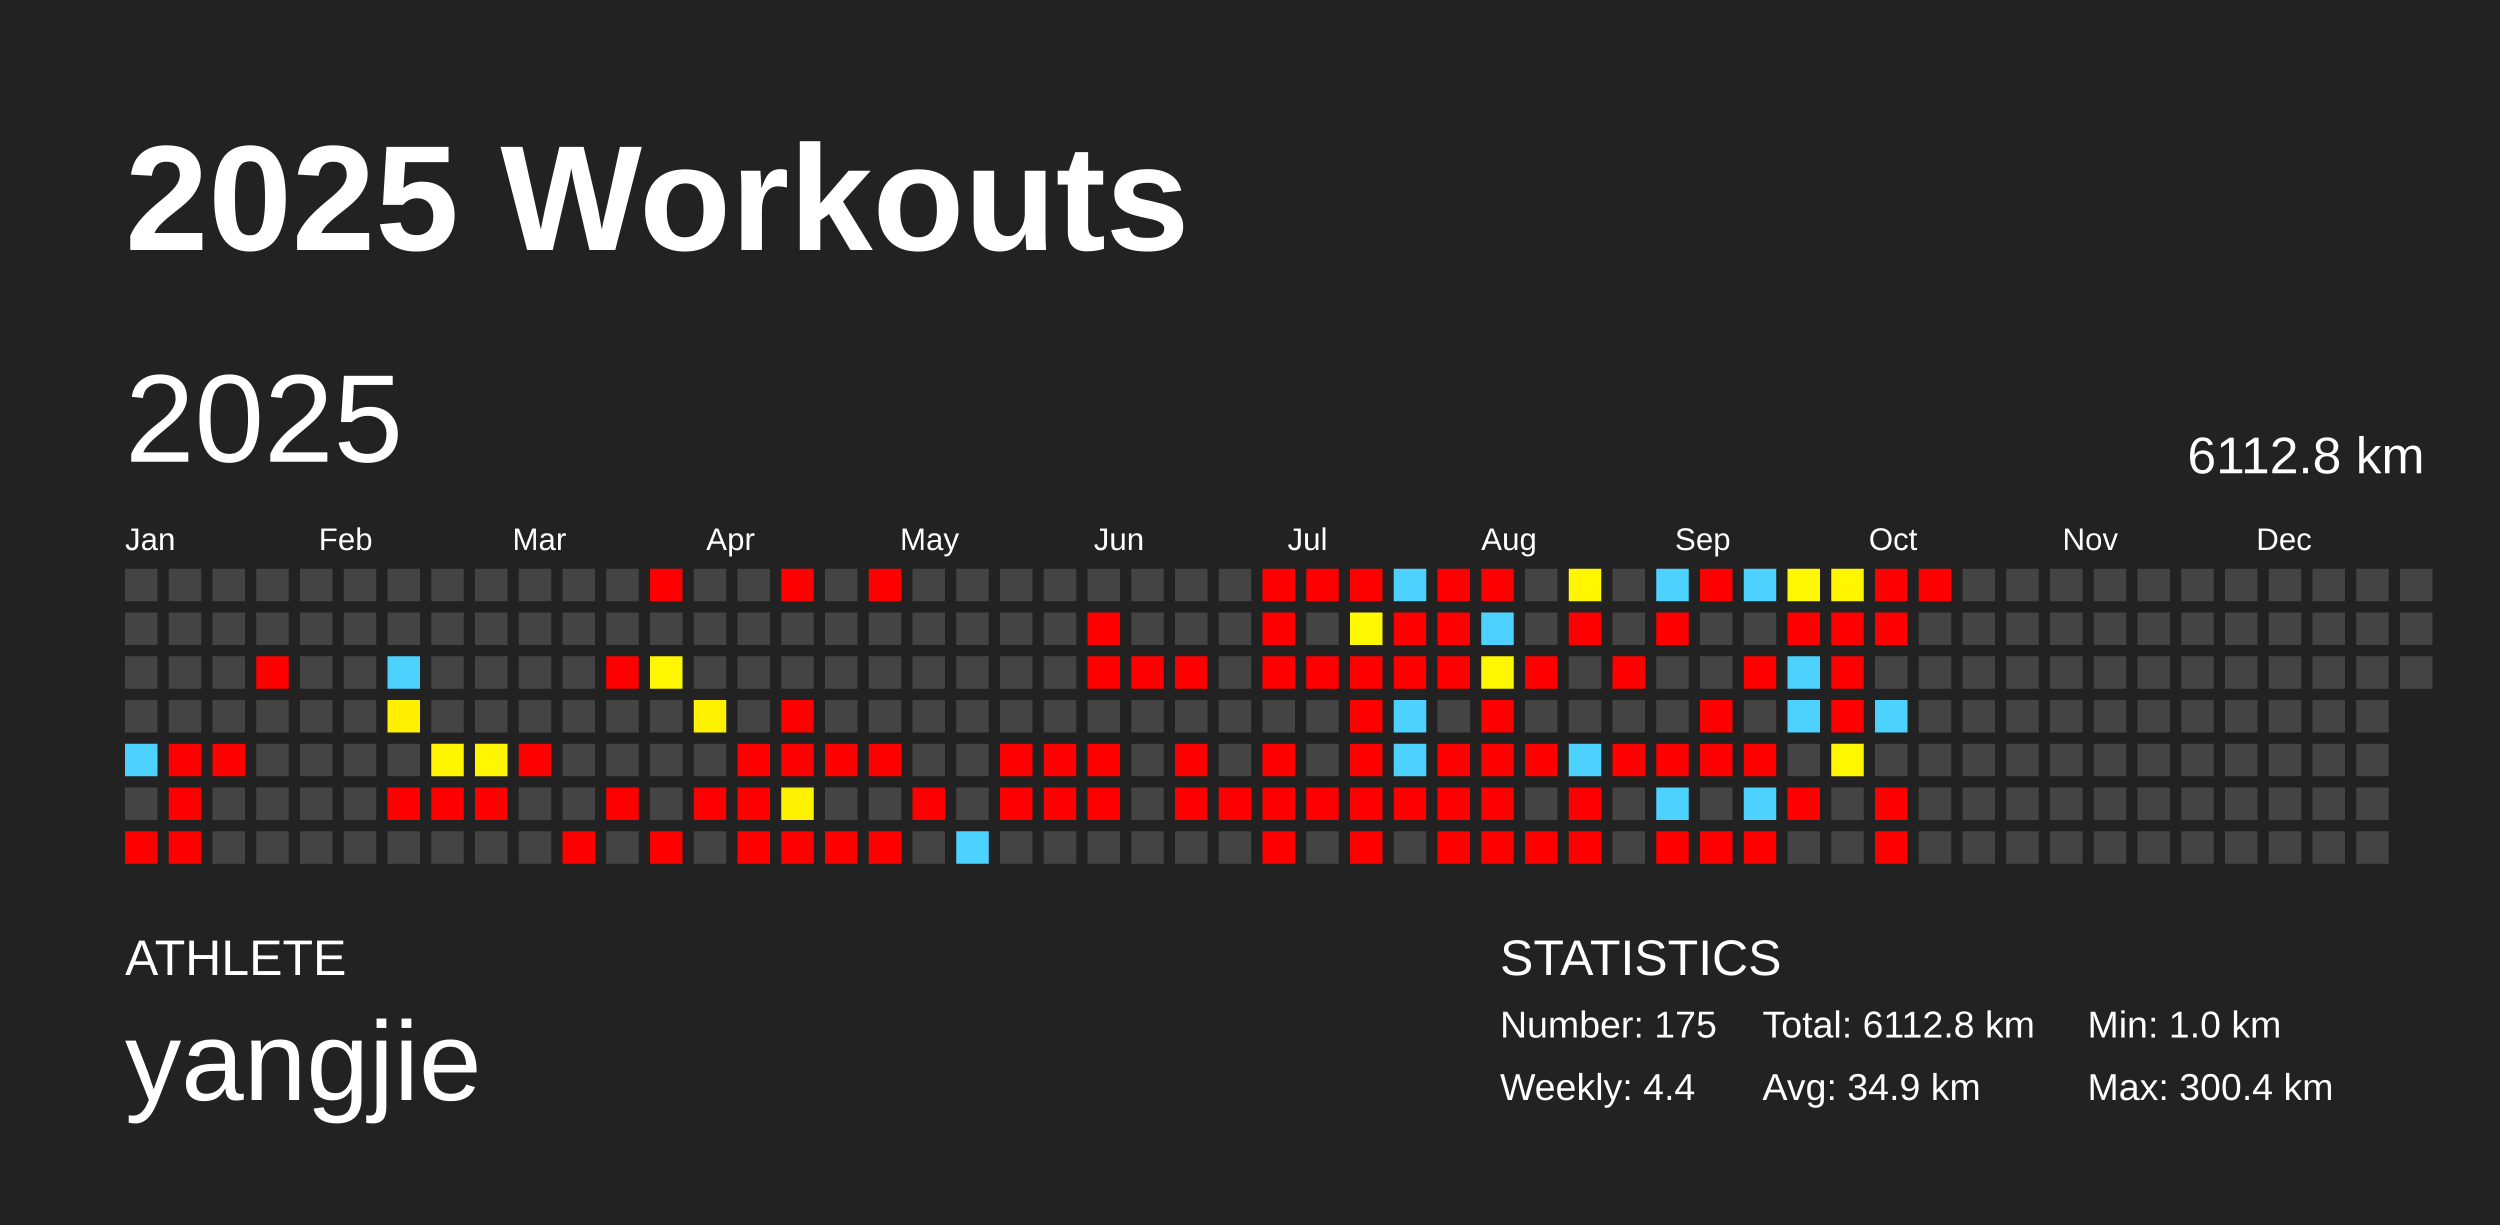
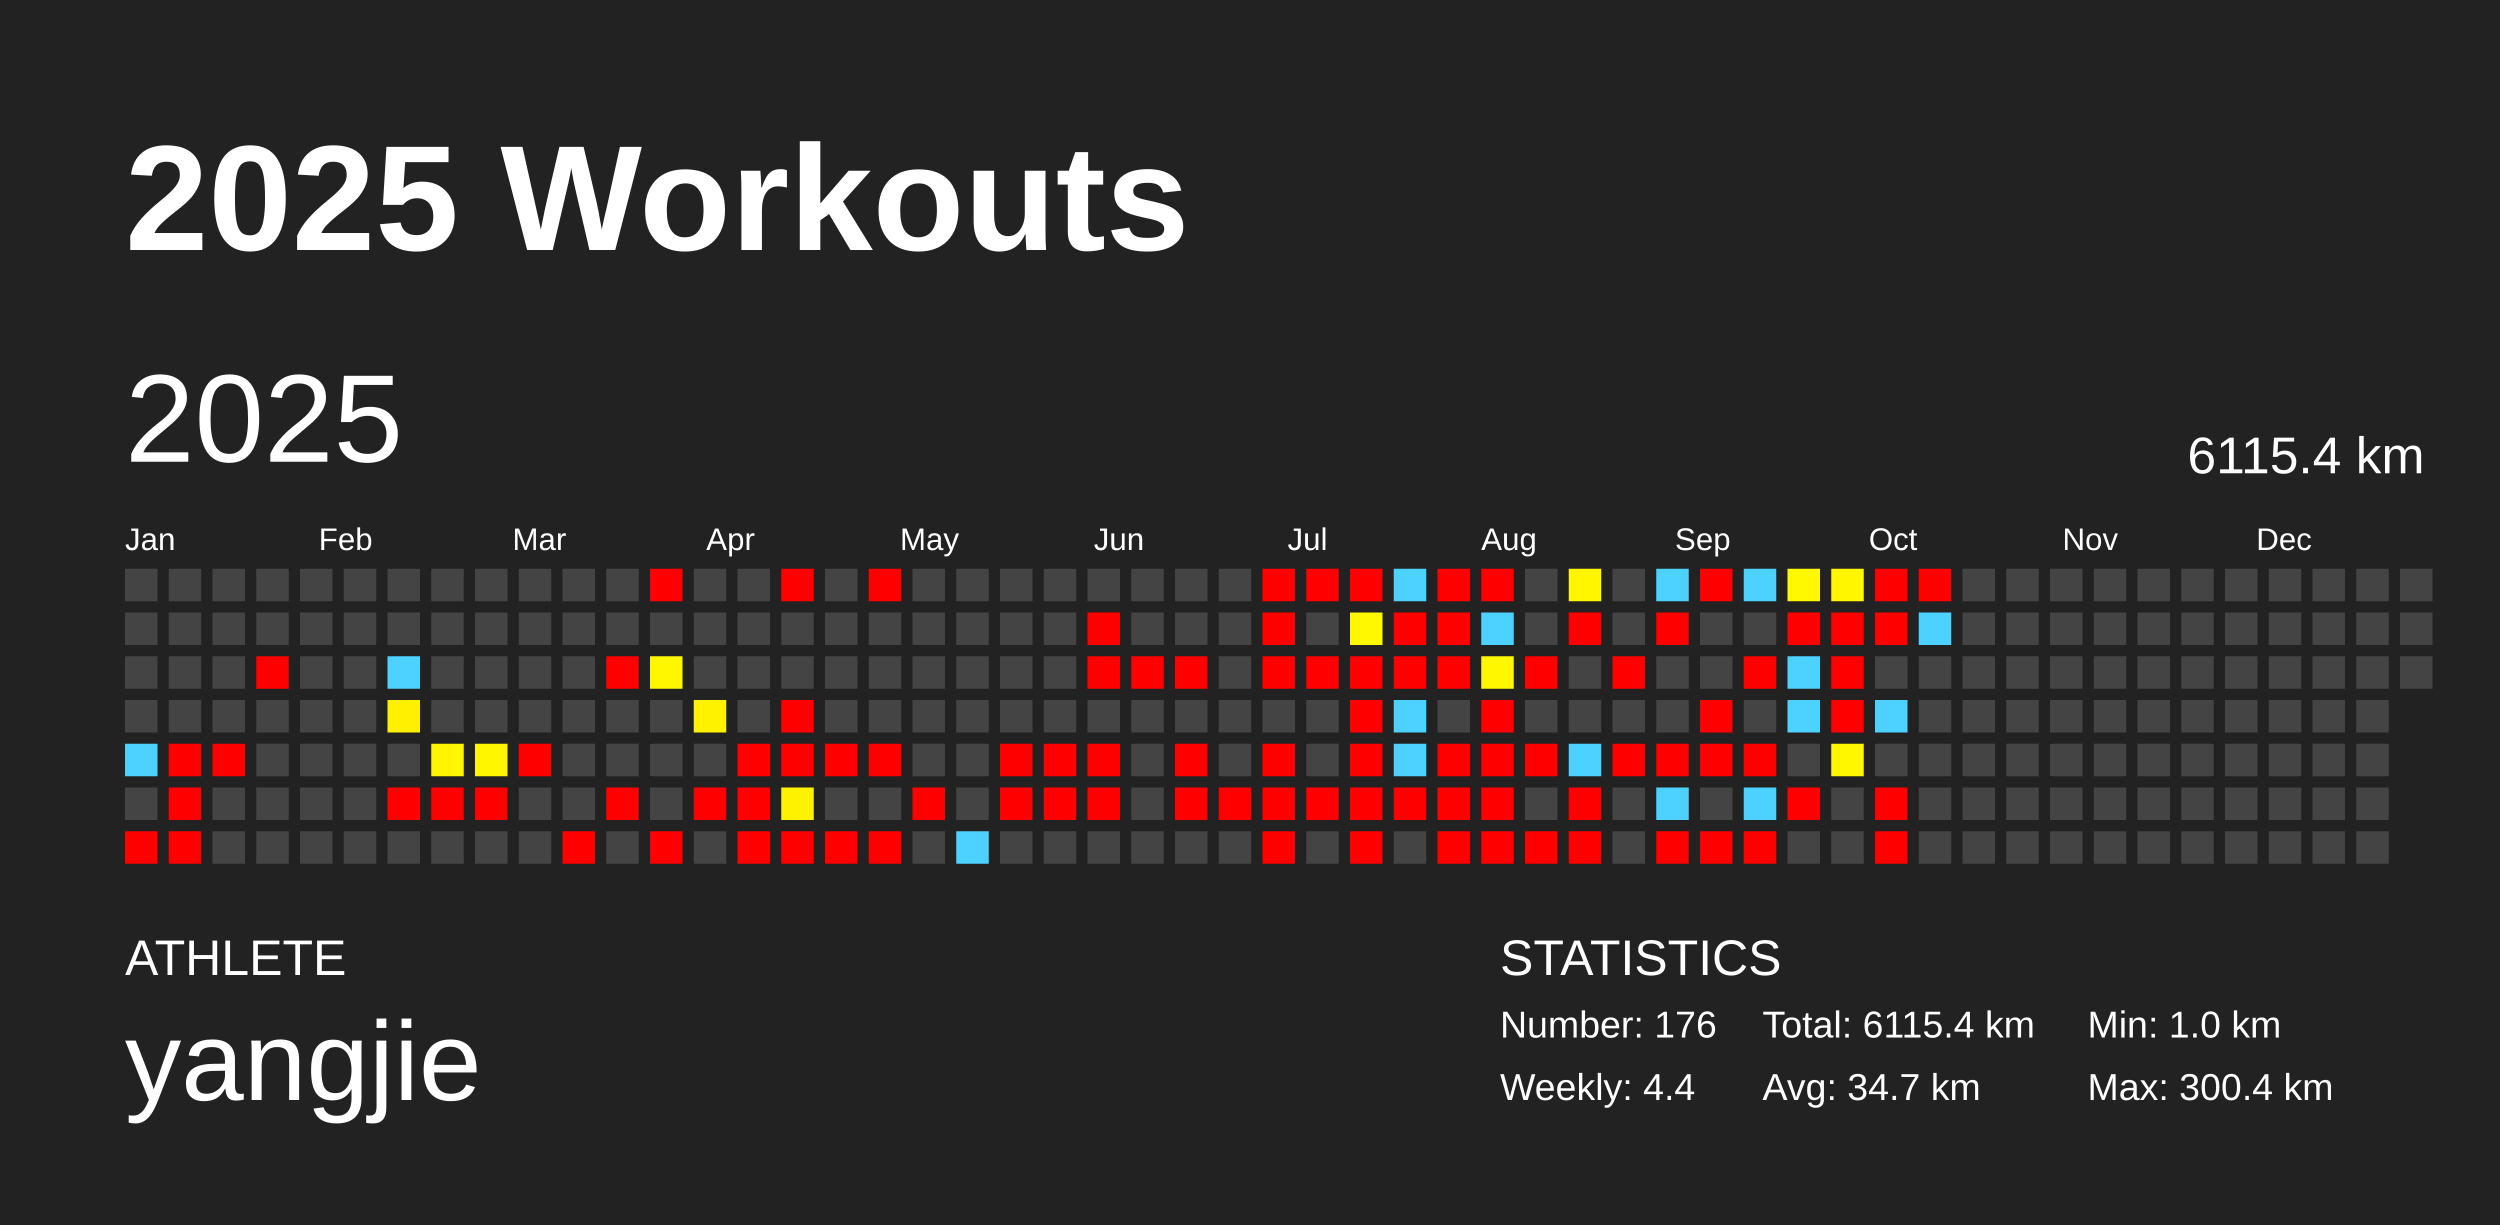
<svg xmlns="http://www.w3.org/2000/svg" baseProfile="full" height="98mm" version="1.1" viewBox="0,0,200,98" width="200mm">
  <defs />
  <rect fill="#222222" height="98" width="200" x="0" y="0" />
  <text fill="#FFFFFF" style="font-size:12px; font-family:Arial; font-weight:bold;" x="10" y="20">2025 Workouts</text>
  <text fill="#FFFFFF" style="font-size:4px; font-family:Arial" x="10" y="78">ATHLETE</text>
  <text fill="#FFFFFF" style="font-size:9px; font-family:Arial" x="10" y="88">yangjie</text>
  <text fill="#FFFFFF" style="font-size:4px; font-family:Arial" x="120" y="78">STATISTICS</text>
-   <text fill="#FFFFFF" style="font-size:3px; font-family:Arial" x="120" y="83">Number: 175</text>
+   <text fill="#FFFFFF" style="font-size:3px; font-family:Arial" x="120" y="83">Number: 176</text>
  <text fill="#FFFFFF" style="font-size:3px; font-family:Arial" x="120" y="88">Weekly: 4.4</text>
-   <text fill="#FFFFFF" style="font-size:3px; font-family:Arial" x="141" y="83">Total: 6112.8 km</text>
-   <text fill="#FFFFFF" style="font-size:3px; font-family:Arial" x="141" y="88">Avg: 34.9 km</text>
+   <text fill="#FFFFFF" style="font-size:3px; font-family:Arial" x="141" y="83">Total: 6115.4 km</text>
+   <text fill="#FFFFFF" style="font-size:3px; font-family:Arial" x="141" y="88">Avg: 34.7 km</text>
  <text fill="#FFFFFF" style="font-size:3px; font-family:Arial" x="167" y="83">Min: 1.0 km</text>
  <text fill="#FFFFFF" style="font-size:3px; font-family:Arial" x="167" y="88">Max: 300.4 km</text>
  <text dominant-baseline="hanging" fill="#FFFFFF" style="font-size:10.0px; font-family:Arial;" x="10" y="30">2025</text>
-   <text dominant-baseline="hanging" fill="#FFFFFF" style="font-size:4.125px; font-family:Arial;" x="175" y="35">6112.8 km</text>
+   <text dominant-baseline="hanging" fill="#FFFFFF" style="font-size:4.125px; font-family:Arial;" x="175" y="35">6115.4 km</text>
  <text fill="#FFFFFF" style="font-size:2.5px; font-family:Arial" x="10.0" y="44">Jan</text>
  <text fill="#FFFFFF" style="font-size:2.5px; font-family:Arial" x="25.5" y="44">Feb</text>
  <text fill="#FFFFFF" style="font-size:2.5px; font-family:Arial" x="41.0" y="44">Mar</text>
  <text fill="#FFFFFF" style="font-size:2.5px; font-family:Arial" x="56.5" y="44">Apr</text>
  <text fill="#FFFFFF" style="font-size:2.5px; font-family:Arial" x="72.0" y="44">May</text>
  <text fill="#FFFFFF" style="font-size:2.5px; font-family:Arial" x="87.5" y="44">Jun</text>
  <text fill="#FFFFFF" style="font-size:2.5px; font-family:Arial" x="103.0" y="44">Jul</text>
  <text fill="#FFFFFF" style="font-size:2.5px; font-family:Arial" x="118.5" y="44">Aug</text>
  <text fill="#FFFFFF" style="font-size:2.5px; font-family:Arial" x="134.0" y="44">Sep</text>
  <text fill="#FFFFFF" style="font-size:2.5px; font-family:Arial" x="149.5" y="44">Oct</text>
  <text fill="#FFFFFF" style="font-size:2.5px; font-family:Arial" x="165.0" y="44">Nov</text>
  <text fill="#FFFFFF" style="font-size:2.5px; font-family:Arial" x="180.5" y="44">Dec</text>
  <rect fill="#444444" height="2.6" width="2.6" x="10.0" y="45.5" />
  <rect fill="#444444" height="2.6" width="2.6" x="10.0" y="49.0" />
  <rect fill="#444444" height="2.6" width="2.6" x="10.0" y="52.5" />
  <rect fill="#444444" height="2.6" width="2.6" x="10.0" y="56.0" />
  <rect fill="#4dd2ff" height="2.6" width="2.6" x="10.0" y="59.5" />
  <rect fill="#444444" height="2.6" width="2.6" x="10.0" y="63.0" />
  <rect fill="red" height="2.6" width="2.6" x="10.0" y="66.5" />
  <rect fill="#444444" height="2.6" width="2.6" x="13.5" y="45.5" />
  <rect fill="#444444" height="2.6" width="2.6" x="13.5" y="49.0" />
  <rect fill="#444444" height="2.6" width="2.6" x="13.5" y="52.5" />
  <rect fill="#444444" height="2.6" width="2.6" x="13.5" y="56.0" />
  <rect fill="red" height="2.6" width="2.6" x="13.5" y="59.5" />
  <rect fill="red" height="2.6" width="2.6" x="13.5" y="63.0" />
  <rect fill="red" height="2.6" width="2.6" x="13.5" y="66.5" />
  <rect fill="#444444" height="2.6" width="2.6" x="17.0" y="45.5" />
  <rect fill="#444444" height="2.6" width="2.6" x="17.0" y="49.0" />
  <rect fill="#444444" height="2.6" width="2.6" x="17.0" y="52.5" />
  <rect fill="#444444" height="2.6" width="2.6" x="17.0" y="56.0" />
  <rect fill="red" height="2.6" width="2.6" x="17.0" y="59.5" />
  <rect fill="#444444" height="2.6" width="2.6" x="17.0" y="63.0" />
  <rect fill="#444444" height="2.6" width="2.6" x="17.0" y="66.5" />
  <rect fill="#444444" height="2.6" width="2.6" x="20.5" y="45.5" />
  <rect fill="#444444" height="2.6" width="2.6" x="20.5" y="49.0" />
  <rect fill="red" height="2.6" width="2.6" x="20.5" y="52.5" />
  <rect fill="#444444" height="2.6" width="2.6" x="20.5" y="56.0" />
  <rect fill="#444444" height="2.6" width="2.6" x="20.5" y="59.5" />
  <rect fill="#444444" height="2.6" width="2.6" x="20.5" y="63.0" />
  <rect fill="#444444" height="2.6" width="2.6" x="20.5" y="66.5" />
  <rect fill="#444444" height="2.6" width="2.6" x="24.0" y="45.5" />
  <rect fill="#444444" height="2.6" width="2.6" x="24.0" y="49.0" />
  <rect fill="#444444" height="2.6" width="2.6" x="24.0" y="52.5" />
  <rect fill="#444444" height="2.6" width="2.6" x="24.0" y="56.0" />
  <rect fill="#444444" height="2.6" width="2.6" x="24.0" y="59.5" />
  <rect fill="#444444" height="2.6" width="2.6" x="24.0" y="63.0" />
  <rect fill="#444444" height="2.6" width="2.6" x="24.0" y="66.5" />
  <rect fill="#444444" height="2.6" width="2.6" x="27.5" y="45.5" />
  <rect fill="#444444" height="2.6" width="2.6" x="27.5" y="49.0" />
  <rect fill="#444444" height="2.6" width="2.6" x="27.5" y="52.5" />
  <rect fill="#444444" height="2.6" width="2.6" x="27.5" y="56.0" />
  <rect fill="#444444" height="2.6" width="2.6" x="27.5" y="59.5" />
  <rect fill="#444444" height="2.6" width="2.6" x="27.5" y="63.0" />
  <rect fill="#444444" height="2.6" width="2.6" x="27.5" y="66.5" />
  <rect fill="#444444" height="2.6" width="2.6" x="31.0" y="45.5" />
  <rect fill="#444444" height="2.6" width="2.6" x="31.0" y="49.0" />
  <rect fill="#4dd2ff" height="2.6" width="2.6" x="31.0" y="52.5" />
  <rect fill="#fff000" height="2.6" width="2.6" x="31.0" y="56.0" />
  <rect fill="#444444" height="2.6" width="2.6" x="31.0" y="59.5" />
  <rect fill="red" height="2.6" width="2.6" x="31.0" y="63.0" />
  <rect fill="#444444" height="2.6" width="2.6" x="31.0" y="66.5" />
  <rect fill="#444444" height="2.6" width="2.6" x="34.5" y="45.5" />
  <rect fill="#444444" height="2.6" width="2.6" x="34.5" y="49.0" />
  <rect fill="#444444" height="2.6" width="2.6" x="34.5" y="52.5" />
  <rect fill="#444444" height="2.6" width="2.6" x="34.5" y="56.0" />
  <rect fill="#fff500" height="2.6" width="2.6" x="34.5" y="59.5" />
  <rect fill="red" height="2.6" width="2.6" x="34.5" y="63.0" />
  <rect fill="#444444" height="2.6" width="2.6" x="34.5" y="66.5" />
  <rect fill="#444444" height="2.6" width="2.6" x="38.0" y="45.5" />
  <rect fill="#444444" height="2.6" width="2.6" x="38.0" y="49.0" />
  <rect fill="#444444" height="2.6" width="2.6" x="38.0" y="52.5" />
  <rect fill="#444444" height="2.6" width="2.6" x="38.0" y="56.0" />
  <rect fill="#fff600" height="2.6" width="2.6" x="38.0" y="59.5" />
  <rect fill="red" height="2.6" width="2.6" x="38.0" y="63.0" />
  <rect fill="#444444" height="2.6" width="2.6" x="38.0" y="66.5" />
  <rect fill="#444444" height="2.6" width="2.6" x="41.5" y="45.5" />
  <rect fill="#444444" height="2.6" width="2.6" x="41.5" y="49.0" />
  <rect fill="#444444" height="2.6" width="2.6" x="41.5" y="52.5" />
  <rect fill="#444444" height="2.6" width="2.6" x="41.5" y="56.0" />
  <rect fill="red" height="2.6" width="2.6" x="41.5" y="59.5" />
  <rect fill="#444444" height="2.6" width="2.6" x="41.5" y="63.0" />
  <rect fill="#444444" height="2.6" width="2.6" x="41.5" y="66.5" />
  <rect fill="#444444" height="2.6" width="2.6" x="45.0" y="45.5" />
  <rect fill="#444444" height="2.6" width="2.6" x="45.0" y="49.0" />
  <rect fill="#444444" height="2.6" width="2.6" x="45.0" y="52.5" />
  <rect fill="#444444" height="2.6" width="2.6" x="45.0" y="56.0" />
  <rect fill="#444444" height="2.6" width="2.6" x="45.0" y="59.5" />
  <rect fill="#444444" height="2.6" width="2.6" x="45.0" y="63.0" />
  <rect fill="red" height="2.6" width="2.6" x="45.0" y="66.5" />
  <rect fill="#444444" height="2.6" width="2.6" x="48.5" y="45.5" />
  <rect fill="#444444" height="2.6" width="2.6" x="48.5" y="49.0" />
  <rect fill="red" height="2.6" width="2.6" x="48.5" y="52.5" />
  <rect fill="#444444" height="2.6" width="2.6" x="48.5" y="56.0" />
  <rect fill="#444444" height="2.6" width="2.6" x="48.5" y="59.5" />
  <rect fill="red" height="2.6" width="2.6" x="48.5" y="63.0" />
  <rect fill="#444444" height="2.6" width="2.6" x="48.5" y="66.5" />
  <rect fill="red" height="2.6" width="2.6" x="52.0" y="45.5" />
  <rect fill="#444444" height="2.6" width="2.6" x="52.0" y="49.0" />
  <rect fill="#fff700" height="2.6" width="2.6" x="52.0" y="52.5" />
  <rect fill="#444444" height="2.6" width="2.6" x="52.0" y="56.0" />
  <rect fill="#444444" height="2.6" width="2.6" x="52.0" y="59.5" />
  <rect fill="#444444" height="2.6" width="2.6" x="52.0" y="63.0" />
  <rect fill="red" height="2.6" width="2.6" x="52.0" y="66.5" />
  <rect fill="#444444" height="2.6" width="2.6" x="55.5" y="45.5" />
  <rect fill="#444444" height="2.6" width="2.6" x="55.5" y="49.0" />
  <rect fill="#444444" height="2.6" width="2.6" x="55.5" y="52.5" />
  <rect fill="#fff200" height="2.6" width="2.6" x="55.5" y="56.0" />
  <rect fill="#444444" height="2.6" width="2.6" x="55.5" y="59.5" />
  <rect fill="red" height="2.6" width="2.6" x="55.5" y="63.0" />
  <rect fill="#444444" height="2.6" width="2.6" x="55.5" y="66.5" />
  <rect fill="#444444" height="2.6" width="2.6" x="59.0" y="45.5" />
  <rect fill="#444444" height="2.6" width="2.6" x="59.0" y="49.0" />
  <rect fill="#444444" height="2.6" width="2.6" x="59.0" y="52.5" />
  <rect fill="#444444" height="2.6" width="2.6" x="59.0" y="56.0" />
  <rect fill="red" height="2.6" width="2.6" x="59.0" y="59.5" />
  <rect fill="red" height="2.6" width="2.6" x="59.0" y="63.0" />
  <rect fill="red" height="2.6" width="2.6" x="59.0" y="66.5" />
  <rect fill="red" height="2.6" width="2.6" x="62.5" y="45.5" />
  <rect fill="#444444" height="2.6" width="2.6" x="62.5" y="49.0" />
  <rect fill="#444444" height="2.6" width="2.6" x="62.5" y="52.5" />
  <rect fill="red" height="2.6" width="2.6" x="62.5" y="56.0" />
  <rect fill="red" height="2.6" width="2.6" x="62.5" y="59.5" />
  <rect fill="#fff200" height="2.6" width="2.6" x="62.5" y="63.0" />
  <rect fill="red" height="2.6" width="2.6" x="62.5" y="66.5" />
  <rect fill="#444444" height="2.6" width="2.6" x="66.0" y="45.5" />
  <rect fill="#444444" height="2.6" width="2.6" x="66.0" y="49.0" />
  <rect fill="#444444" height="2.6" width="2.6" x="66.0" y="52.5" />
  <rect fill="#444444" height="2.6" width="2.6" x="66.0" y="56.0" />
  <rect fill="red" height="2.6" width="2.6" x="66.0" y="59.5" />
  <rect fill="#444444" height="2.6" width="2.6" x="66.0" y="63.0" />
  <rect fill="red" height="2.6" width="2.6" x="66.0" y="66.5" />
  <rect fill="red" height="2.6" width="2.6" x="69.5" y="45.5" />
  <rect fill="#444444" height="2.6" width="2.6" x="69.5" y="49.0" />
  <rect fill="#444444" height="2.6" width="2.6" x="69.5" y="52.5" />
  <rect fill="#444444" height="2.6" width="2.6" x="69.5" y="56.0" />
  <rect fill="red" height="2.6" width="2.6" x="69.5" y="59.5" />
  <rect fill="#444444" height="2.6" width="2.6" x="69.5" y="63.0" />
  <rect fill="red" height="2.6" width="2.6" x="69.5" y="66.5" />
  <rect fill="#444444" height="2.6" width="2.6" x="73.0" y="45.5" />
  <rect fill="#444444" height="2.6" width="2.6" x="73.0" y="49.0" />
  <rect fill="#444444" height="2.6" width="2.6" x="73.0" y="52.5" />
  <rect fill="#444444" height="2.6" width="2.6" x="73.0" y="56.0" />
  <rect fill="#444444" height="2.6" width="2.6" x="73.0" y="59.5" />
  <rect fill="red" height="2.6" width="2.6" x="73.0" y="63.0" />
  <rect fill="#444444" height="2.6" width="2.6" x="73.0" y="66.5" />
  <rect fill="#444444" height="2.6" width="2.6" x="76.5" y="45.5" />
  <rect fill="#444444" height="2.6" width="2.6" x="76.5" y="49.0" />
  <rect fill="#444444" height="2.6" width="2.6" x="76.5" y="52.5" />
  <rect fill="#444444" height="2.6" width="2.6" x="76.5" y="56.0" />
  <rect fill="#444444" height="2.6" width="2.6" x="76.5" y="59.5" />
  <rect fill="#444444" height="2.6" width="2.6" x="76.5" y="63.0" />
  <rect fill="#4dd2ff" height="2.6" width="2.6" x="76.5" y="66.5" />
  <rect fill="#444444" height="2.6" width="2.6" x="80.0" y="45.5" />
  <rect fill="#444444" height="2.6" width="2.6" x="80.0" y="49.0" />
  <rect fill="#444444" height="2.6" width="2.6" x="80.0" y="52.5" />
  <rect fill="#444444" height="2.6" width="2.6" x="80.0" y="56.0" />
  <rect fill="red" height="2.6" width="2.6" x="80.0" y="59.5" />
  <rect fill="red" height="2.6" width="2.6" x="80.0" y="63.0" />
  <rect fill="#444444" height="2.6" width="2.6" x="80.0" y="66.5" />
  <rect fill="#444444" height="2.6" width="2.6" x="83.5" y="45.5" />
  <rect fill="#444444" height="2.6" width="2.6" x="83.5" y="49.0" />
  <rect fill="#444444" height="2.6" width="2.6" x="83.5" y="52.5" />
  <rect fill="#444444" height="2.6" width="2.6" x="83.5" y="56.0" />
  <rect fill="red" height="2.6" width="2.6" x="83.5" y="59.5" />
  <rect fill="red" height="2.6" width="2.6" x="83.5" y="63.0" />
  <rect fill="#444444" height="2.6" width="2.6" x="83.5" y="66.5" />
  <rect fill="#444444" height="2.6" width="2.6" x="87.0" y="45.5" />
  <rect fill="red" height="2.6" width="2.6" x="87.0" y="49.0" />
  <rect fill="red" height="2.6" width="2.6" x="87.0" y="52.5" />
  <rect fill="#444444" height="2.6" width="2.6" x="87.0" y="56.0" />
  <rect fill="red" height="2.6" width="2.6" x="87.0" y="59.5" />
  <rect fill="red" height="2.6" width="2.6" x="87.0" y="63.0" />
  <rect fill="#444444" height="2.6" width="2.6" x="87.0" y="66.5" />
  <rect fill="#444444" height="2.6" width="2.6" x="90.5" y="45.5" />
  <rect fill="#444444" height="2.6" width="2.6" x="90.5" y="49.0" />
  <rect fill="red" height="2.6" width="2.6" x="90.5" y="52.5" />
  <rect fill="#444444" height="2.6" width="2.6" x="90.5" y="56.0" />
  <rect fill="#444444" height="2.6" width="2.6" x="90.5" y="59.5" />
  <rect fill="#444444" height="2.6" width="2.6" x="90.5" y="63.0" />
  <rect fill="#444444" height="2.6" width="2.6" x="90.5" y="66.5" />
  <rect fill="#444444" height="2.6" width="2.6" x="94.0" y="45.5" />
  <rect fill="#444444" height="2.6" width="2.6" x="94.0" y="49.0" />
  <rect fill="red" height="2.6" width="2.6" x="94.0" y="52.5" />
  <rect fill="#444444" height="2.6" width="2.6" x="94.0" y="56.0" />
  <rect fill="red" height="2.6" width="2.6" x="94.0" y="59.5" />
  <rect fill="red" height="2.6" width="2.6" x="94.0" y="63.0" />
  <rect fill="#444444" height="2.6" width="2.6" x="94.0" y="66.5" />
  <rect fill="#444444" height="2.6" width="2.6" x="97.5" y="45.5" />
  <rect fill="#444444" height="2.6" width="2.6" x="97.5" y="49.0" />
  <rect fill="#444444" height="2.6" width="2.6" x="97.5" y="52.5" />
  <rect fill="#444444" height="2.6" width="2.6" x="97.5" y="56.0" />
  <rect fill="#444444" height="2.6" width="2.6" x="97.5" y="59.5" />
  <rect fill="red" height="2.6" width="2.6" x="97.5" y="63.0" />
  <rect fill="#444444" height="2.6" width="2.6" x="97.5" y="66.5" />
  <rect fill="red" height="2.6" width="2.6" x="101.0" y="45.5" />
  <rect fill="red" height="2.6" width="2.6" x="101.0" y="49.0" />
  <rect fill="red" height="2.6" width="2.6" x="101.0" y="52.5" />
  <rect fill="#444444" height="2.6" width="2.6" x="101.0" y="56.0" />
  <rect fill="red" height="2.6" width="2.6" x="101.0" y="59.5" />
  <rect fill="red" height="2.6" width="2.6" x="101.0" y="63.0" />
  <rect fill="red" height="2.6" width="2.6" x="101.0" y="66.5" />
  <rect fill="red" height="2.6" width="2.6" x="104.5" y="45.5" />
  <rect fill="#444444" height="2.6" width="2.6" x="104.5" y="49.0" />
  <rect fill="red" height="2.6" width="2.6" x="104.5" y="52.5" />
  <rect fill="#444444" height="2.6" width="2.6" x="104.5" y="56.0" />
  <rect fill="#444444" height="2.6" width="2.6" x="104.5" y="59.5" />
  <rect fill="red" height="2.6" width="2.6" x="104.5" y="63.0" />
  <rect fill="#444444" height="2.6" width="2.6" x="104.5" y="66.5" />
  <rect fill="red" height="2.6" width="2.6" x="108.0" y="45.5" />
  <rect fill="#fff800" height="2.6" width="2.6" x="108.0" y="49.0" />
  <rect fill="red" height="2.6" width="2.6" x="108.0" y="52.5" />
  <rect fill="red" height="2.6" width="2.6" x="108.0" y="56.0" />
  <rect fill="red" height="2.6" width="2.6" x="108.0" y="59.5" />
  <rect fill="red" height="2.6" width="2.6" x="108.0" y="63.0" />
  <rect fill="red" height="2.6" width="2.6" x="108.0" y="66.5" />
  <rect fill="#4dd2ff" height="2.6" width="2.6" x="111.5" y="45.5" />
  <rect fill="red" height="2.6" width="2.6" x="111.5" y="49.0" />
  <rect fill="red" height="2.6" width="2.6" x="111.5" y="52.5" />
  <rect fill="#4dd2ff" height="2.6" width="2.6" x="111.5" y="56.0" />
  <rect fill="#4dd2ff" height="2.6" width="2.6" x="111.5" y="59.5" />
  <rect fill="red" height="2.6" width="2.6" x="111.5" y="63.0" />
  <rect fill="#444444" height="2.6" width="2.6" x="111.5" y="66.5" />
  <rect fill="red" height="2.6" width="2.6" x="115.0" y="45.5" />
  <rect fill="red" height="2.6" width="2.6" x="115.0" y="49.0" />
  <rect fill="red" height="2.6" width="2.6" x="115.0" y="52.5" />
  <rect fill="#444444" height="2.6" width="2.6" x="115.0" y="56.0" />
  <rect fill="red" height="2.6" width="2.6" x="115.0" y="59.5" />
  <rect fill="red" height="2.6" width="2.6" x="115.0" y="63.0" />
  <rect fill="red" height="2.6" width="2.6" x="115.0" y="66.5" />
  <rect fill="red" height="2.6" width="2.6" x="118.5" y="45.5" />
  <rect fill="#4dd2ff" height="2.6" width="2.6" x="118.5" y="49.0" />
  <rect fill="#fff700" height="2.6" width="2.6" x="118.5" y="52.5" />
  <rect fill="red" height="2.6" width="2.6" x="118.5" y="56.0" />
  <rect fill="red" height="2.6" width="2.6" x="118.5" y="59.5" />
  <rect fill="red" height="2.6" width="2.6" x="118.5" y="63.0" />
  <rect fill="red" height="2.6" width="2.6" x="118.5" y="66.5" />
  <rect fill="#444444" height="2.6" width="2.6" x="122.0" y="45.5" />
  <rect fill="#444444" height="2.6" width="2.6" x="122.0" y="49.0" />
  <rect fill="red" height="2.6" width="2.6" x="122.0" y="52.5" />
  <rect fill="#444444" height="2.6" width="2.6" x="122.0" y="56.0" />
  <rect fill="red" height="2.6" width="2.6" x="122.0" y="59.5" />
  <rect fill="#444444" height="2.6" width="2.6" x="122.0" y="63.0" />
  <rect fill="red" height="2.6" width="2.6" x="122.0" y="66.5" />
  <rect fill="#fff600" height="2.6" width="2.6" x="125.5" y="45.5" />
  <rect fill="red" height="2.6" width="2.6" x="125.5" y="49.0" />
  <rect fill="#444444" height="2.6" width="2.6" x="125.5" y="52.5" />
  <rect fill="#444444" height="2.6" width="2.6" x="125.5" y="56.0" />
  <rect fill="#4dd2ff" height="2.6" width="2.6" x="125.5" y="59.5" />
  <rect fill="red" height="2.6" width="2.6" x="125.5" y="63.0" />
  <rect fill="red" height="2.6" width="2.6" x="125.5" y="66.5" />
  <rect fill="#444444" height="2.6" width="2.6" x="129.0" y="45.5" />
  <rect fill="#444444" height="2.6" width="2.6" x="129.0" y="49.0" />
  <rect fill="red" height="2.6" width="2.6" x="129.0" y="52.5" />
  <rect fill="#444444" height="2.6" width="2.6" x="129.0" y="56.0" />
  <rect fill="red" height="2.6" width="2.6" x="129.0" y="59.5" />
  <rect fill="#444444" height="2.6" width="2.6" x="129.0" y="63.0" />
  <rect fill="#444444" height="2.6" width="2.6" x="129.0" y="66.5" />
  <rect fill="#4dd2ff" height="2.6" width="2.6" x="132.5" y="45.5" />
  <rect fill="red" height="2.6" width="2.6" x="132.5" y="49.0" />
  <rect fill="#444444" height="2.6" width="2.6" x="132.5" y="52.5" />
  <rect fill="#444444" height="2.6" width="2.6" x="132.5" y="56.0" />
  <rect fill="red" height="2.6" width="2.6" x="132.5" y="59.5" />
  <rect fill="#4dd2ff" height="2.6" width="2.6" x="132.5" y="63.0" />
  <rect fill="red" height="2.6" width="2.6" x="132.5" y="66.5" />
  <rect fill="red" height="2.6" width="2.6" x="136.0" y="45.5" />
  <rect fill="#444444" height="2.6" width="2.6" x="136.0" y="49.0" />
  <rect fill="#444444" height="2.6" width="2.6" x="136.0" y="52.5" />
  <rect fill="red" height="2.6" width="2.6" x="136.0" y="56.0" />
  <rect fill="red" height="2.6" width="2.6" x="136.0" y="59.5" />
  <rect fill="#444444" height="2.6" width="2.6" x="136.0" y="63.0" />
  <rect fill="red" height="2.6" width="2.6" x="136.0" y="66.5" />
  <rect fill="#4dd2ff" height="2.6" width="2.6" x="139.5" y="45.5" />
  <rect fill="#444444" height="2.6" width="2.6" x="139.5" y="49.0" />
  <rect fill="red" height="2.6" width="2.6" x="139.5" y="52.5" />
  <rect fill="#444444" height="2.6" width="2.6" x="139.5" y="56.0" />
  <rect fill="red" height="2.6" width="2.6" x="139.5" y="59.5" />
  <rect fill="#4dd2ff" height="2.6" width="2.6" x="139.5" y="63.0" />
  <rect fill="red" height="2.6" width="2.6" x="139.5" y="66.5" />
  <rect fill="#fff800" height="2.6" width="2.6" x="143.0" y="45.5" />
  <rect fill="red" height="2.6" width="2.6" x="143.0" y="49.0" />
  <rect fill="#4dd2ff" height="2.6" width="2.6" x="143.0" y="52.5" />
  <rect fill="#4dd2ff" height="2.6" width="2.6" x="143.0" y="56.0" />
  <rect fill="#444444" height="2.6" width="2.6" x="143.0" y="59.5" />
  <rect fill="red" height="2.6" width="2.6" x="143.0" y="63.0" />
  <rect fill="#444444" height="2.6" width="2.6" x="143.0" y="66.5" />
  <rect fill="#fff600" height="2.6" width="2.6" x="146.5" y="45.5" />
  <rect fill="red" height="2.6" width="2.6" x="146.5" y="49.0" />
  <rect fill="red" height="2.6" width="2.6" x="146.5" y="52.5" />
  <rect fill="red" height="2.6" width="2.6" x="146.5" y="56.0" />
  <rect fill="#fff700" height="2.6" width="2.6" x="146.5" y="59.5" />
  <rect fill="#444444" height="2.6" width="2.6" x="146.5" y="63.0" />
  <rect fill="#444444" height="2.6" width="2.6" x="146.5" y="66.5" />
  <rect fill="red" height="2.6" width="2.6" x="150.0" y="45.5" />
  <rect fill="red" height="2.6" width="2.6" x="150.0" y="49.0" />
  <rect fill="#444444" height="2.6" width="2.6" x="150.0" y="52.5" />
  <rect fill="#4dd2ff" height="2.6" width="2.6" x="150.0" y="56.0" />
  <rect fill="#444444" height="2.6" width="2.6" x="150.0" y="59.5" />
  <rect fill="red" height="2.6" width="2.6" x="150.0" y="63.0" />
  <rect fill="red" height="2.6" width="2.6" x="150.0" y="66.5" />
  <rect fill="red" height="2.6" width="2.6" x="153.5" y="45.5" />
-   <rect fill="#444444" height="2.6" width="2.6" x="153.5" y="49.0" />
+   <rect fill="#4dd2ff" height="2.6" width="2.6" x="153.5" y="49.0" />
  <rect fill="#444444" height="2.6" width="2.6" x="153.5" y="52.5" />
  <rect fill="#444444" height="2.6" width="2.6" x="153.5" y="56.0" />
  <rect fill="#444444" height="2.6" width="2.6" x="153.5" y="59.5" />
  <rect fill="#444444" height="2.6" width="2.6" x="153.5" y="63.0" />
  <rect fill="#444444" height="2.6" width="2.6" x="153.5" y="66.5" />
  <rect fill="#444444" height="2.6" width="2.6" x="157.0" y="45.5" />
  <rect fill="#444444" height="2.6" width="2.6" x="157.0" y="49.0" />
  <rect fill="#444444" height="2.6" width="2.6" x="157.0" y="52.5" />
  <rect fill="#444444" height="2.6" width="2.6" x="157.0" y="56.0" />
  <rect fill="#444444" height="2.6" width="2.6" x="157.0" y="59.5" />
  <rect fill="#444444" height="2.6" width="2.6" x="157.0" y="63.0" />
  <rect fill="#444444" height="2.6" width="2.6" x="157.0" y="66.5" />
  <rect fill="#444444" height="2.6" width="2.6" x="160.5" y="45.5" />
  <rect fill="#444444" height="2.6" width="2.6" x="160.5" y="49.0" />
  <rect fill="#444444" height="2.6" width="2.6" x="160.5" y="52.5" />
  <rect fill="#444444" height="2.6" width="2.6" x="160.5" y="56.0" />
  <rect fill="#444444" height="2.6" width="2.6" x="160.5" y="59.5" />
  <rect fill="#444444" height="2.6" width="2.6" x="160.5" y="63.0" />
  <rect fill="#444444" height="2.6" width="2.6" x="160.5" y="66.5" />
  <rect fill="#444444" height="2.6" width="2.6" x="164.0" y="45.5" />
  <rect fill="#444444" height="2.6" width="2.6" x="164.0" y="49.0" />
  <rect fill="#444444" height="2.6" width="2.6" x="164.0" y="52.5" />
  <rect fill="#444444" height="2.6" width="2.6" x="164.0" y="56.0" />
  <rect fill="#444444" height="2.6" width="2.6" x="164.0" y="59.5" />
  <rect fill="#444444" height="2.6" width="2.6" x="164.0" y="63.0" />
  <rect fill="#444444" height="2.6" width="2.6" x="164.0" y="66.5" />
  <rect fill="#444444" height="2.6" width="2.6" x="167.5" y="45.5" />
  <rect fill="#444444" height="2.6" width="2.6" x="167.5" y="49.0" />
  <rect fill="#444444" height="2.6" width="2.6" x="167.5" y="52.5" />
  <rect fill="#444444" height="2.6" width="2.6" x="167.5" y="56.0" />
  <rect fill="#444444" height="2.6" width="2.6" x="167.5" y="59.5" />
  <rect fill="#444444" height="2.6" width="2.6" x="167.5" y="63.0" />
  <rect fill="#444444" height="2.6" width="2.6" x="167.5" y="66.5" />
  <rect fill="#444444" height="2.6" width="2.6" x="171.0" y="45.5" />
  <rect fill="#444444" height="2.6" width="2.6" x="171.0" y="49.0" />
  <rect fill="#444444" height="2.6" width="2.6" x="171.0" y="52.5" />
  <rect fill="#444444" height="2.6" width="2.6" x="171.0" y="56.0" />
  <rect fill="#444444" height="2.6" width="2.6" x="171.0" y="59.5" />
  <rect fill="#444444" height="2.6" width="2.6" x="171.0" y="63.0" />
  <rect fill="#444444" height="2.6" width="2.6" x="171.0" y="66.5" />
  <rect fill="#444444" height="2.6" width="2.6" x="174.5" y="45.5" />
  <rect fill="#444444" height="2.6" width="2.6" x="174.5" y="49.0" />
  <rect fill="#444444" height="2.6" width="2.6" x="174.5" y="52.5" />
  <rect fill="#444444" height="2.6" width="2.6" x="174.5" y="56.0" />
  <rect fill="#444444" height="2.6" width="2.6" x="174.5" y="59.5" />
  <rect fill="#444444" height="2.6" width="2.6" x="174.5" y="63.0" />
  <rect fill="#444444" height="2.6" width="2.6" x="174.5" y="66.5" />
  <rect fill="#444444" height="2.6" width="2.6" x="178.0" y="45.5" />
  <rect fill="#444444" height="2.6" width="2.6" x="178.0" y="49.0" />
  <rect fill="#444444" height="2.6" width="2.6" x="178.0" y="52.5" />
  <rect fill="#444444" height="2.6" width="2.6" x="178.0" y="56.0" />
  <rect fill="#444444" height="2.6" width="2.6" x="178.0" y="59.5" />
  <rect fill="#444444" height="2.6" width="2.6" x="178.0" y="63.0" />
  <rect fill="#444444" height="2.6" width="2.6" x="178.0" y="66.5" />
  <rect fill="#444444" height="2.6" width="2.6" x="181.5" y="45.5" />
  <rect fill="#444444" height="2.6" width="2.6" x="181.5" y="49.0" />
  <rect fill="#444444" height="2.6" width="2.6" x="181.5" y="52.5" />
  <rect fill="#444444" height="2.6" width="2.6" x="181.5" y="56.0" />
  <rect fill="#444444" height="2.6" width="2.6" x="181.5" y="59.5" />
  <rect fill="#444444" height="2.6" width="2.6" x="181.5" y="63.0" />
  <rect fill="#444444" height="2.6" width="2.6" x="181.5" y="66.5" />
  <rect fill="#444444" height="2.6" width="2.6" x="185.0" y="45.5" />
  <rect fill="#444444" height="2.6" width="2.6" x="185.0" y="49.0" />
  <rect fill="#444444" height="2.6" width="2.6" x="185.0" y="52.5" />
  <rect fill="#444444" height="2.6" width="2.6" x="185.0" y="56.0" />
  <rect fill="#444444" height="2.6" width="2.6" x="185.0" y="59.5" />
  <rect fill="#444444" height="2.6" width="2.6" x="185.0" y="63.0" />
  <rect fill="#444444" height="2.6" width="2.6" x="185.0" y="66.5" />
  <rect fill="#444444" height="2.6" width="2.6" x="188.5" y="45.5" />
  <rect fill="#444444" height="2.6" width="2.6" x="188.5" y="49.0" />
  <rect fill="#444444" height="2.6" width="2.6" x="188.5" y="52.5" />
  <rect fill="#444444" height="2.6" width="2.6" x="188.5" y="56.0" />
  <rect fill="#444444" height="2.6" width="2.6" x="188.5" y="59.5" />
  <rect fill="#444444" height="2.6" width="2.6" x="188.5" y="63.0" />
  <rect fill="#444444" height="2.6" width="2.6" x="188.5" y="66.5" />
  <rect fill="#444444" height="2.6" width="2.6" x="192.0" y="45.5" />
  <rect fill="#444444" height="2.6" width="2.6" x="192.0" y="49.0" />
  <rect fill="#444444" height="2.6" width="2.6" x="192.0" y="52.5" />
</svg>
